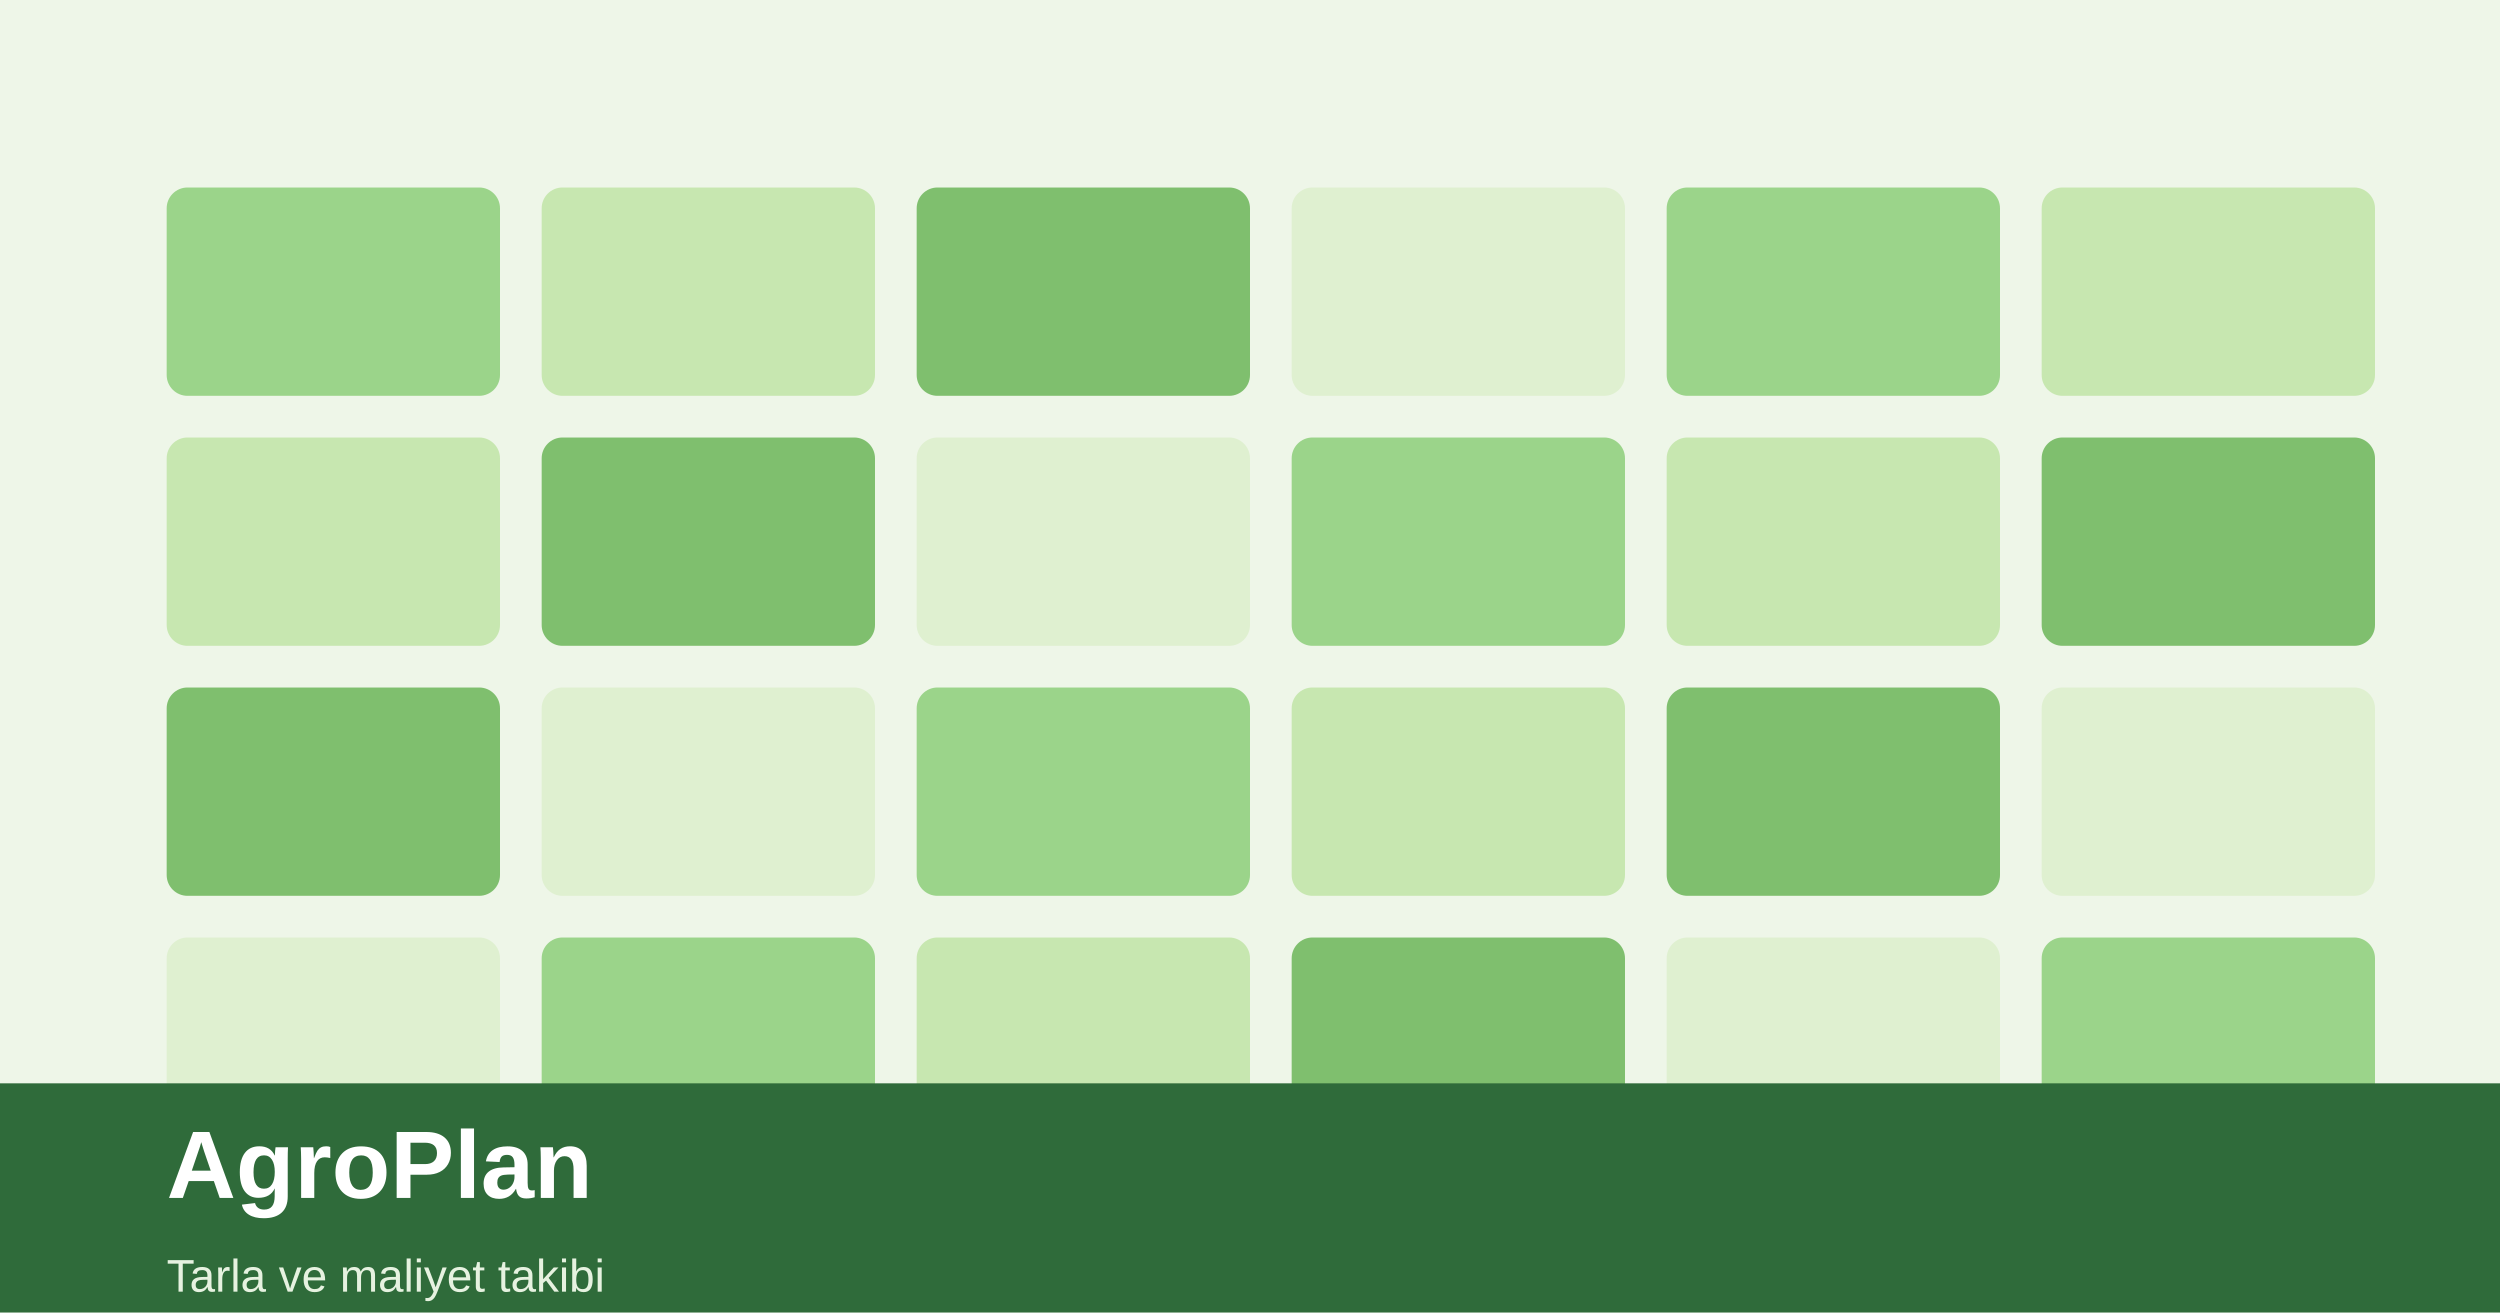
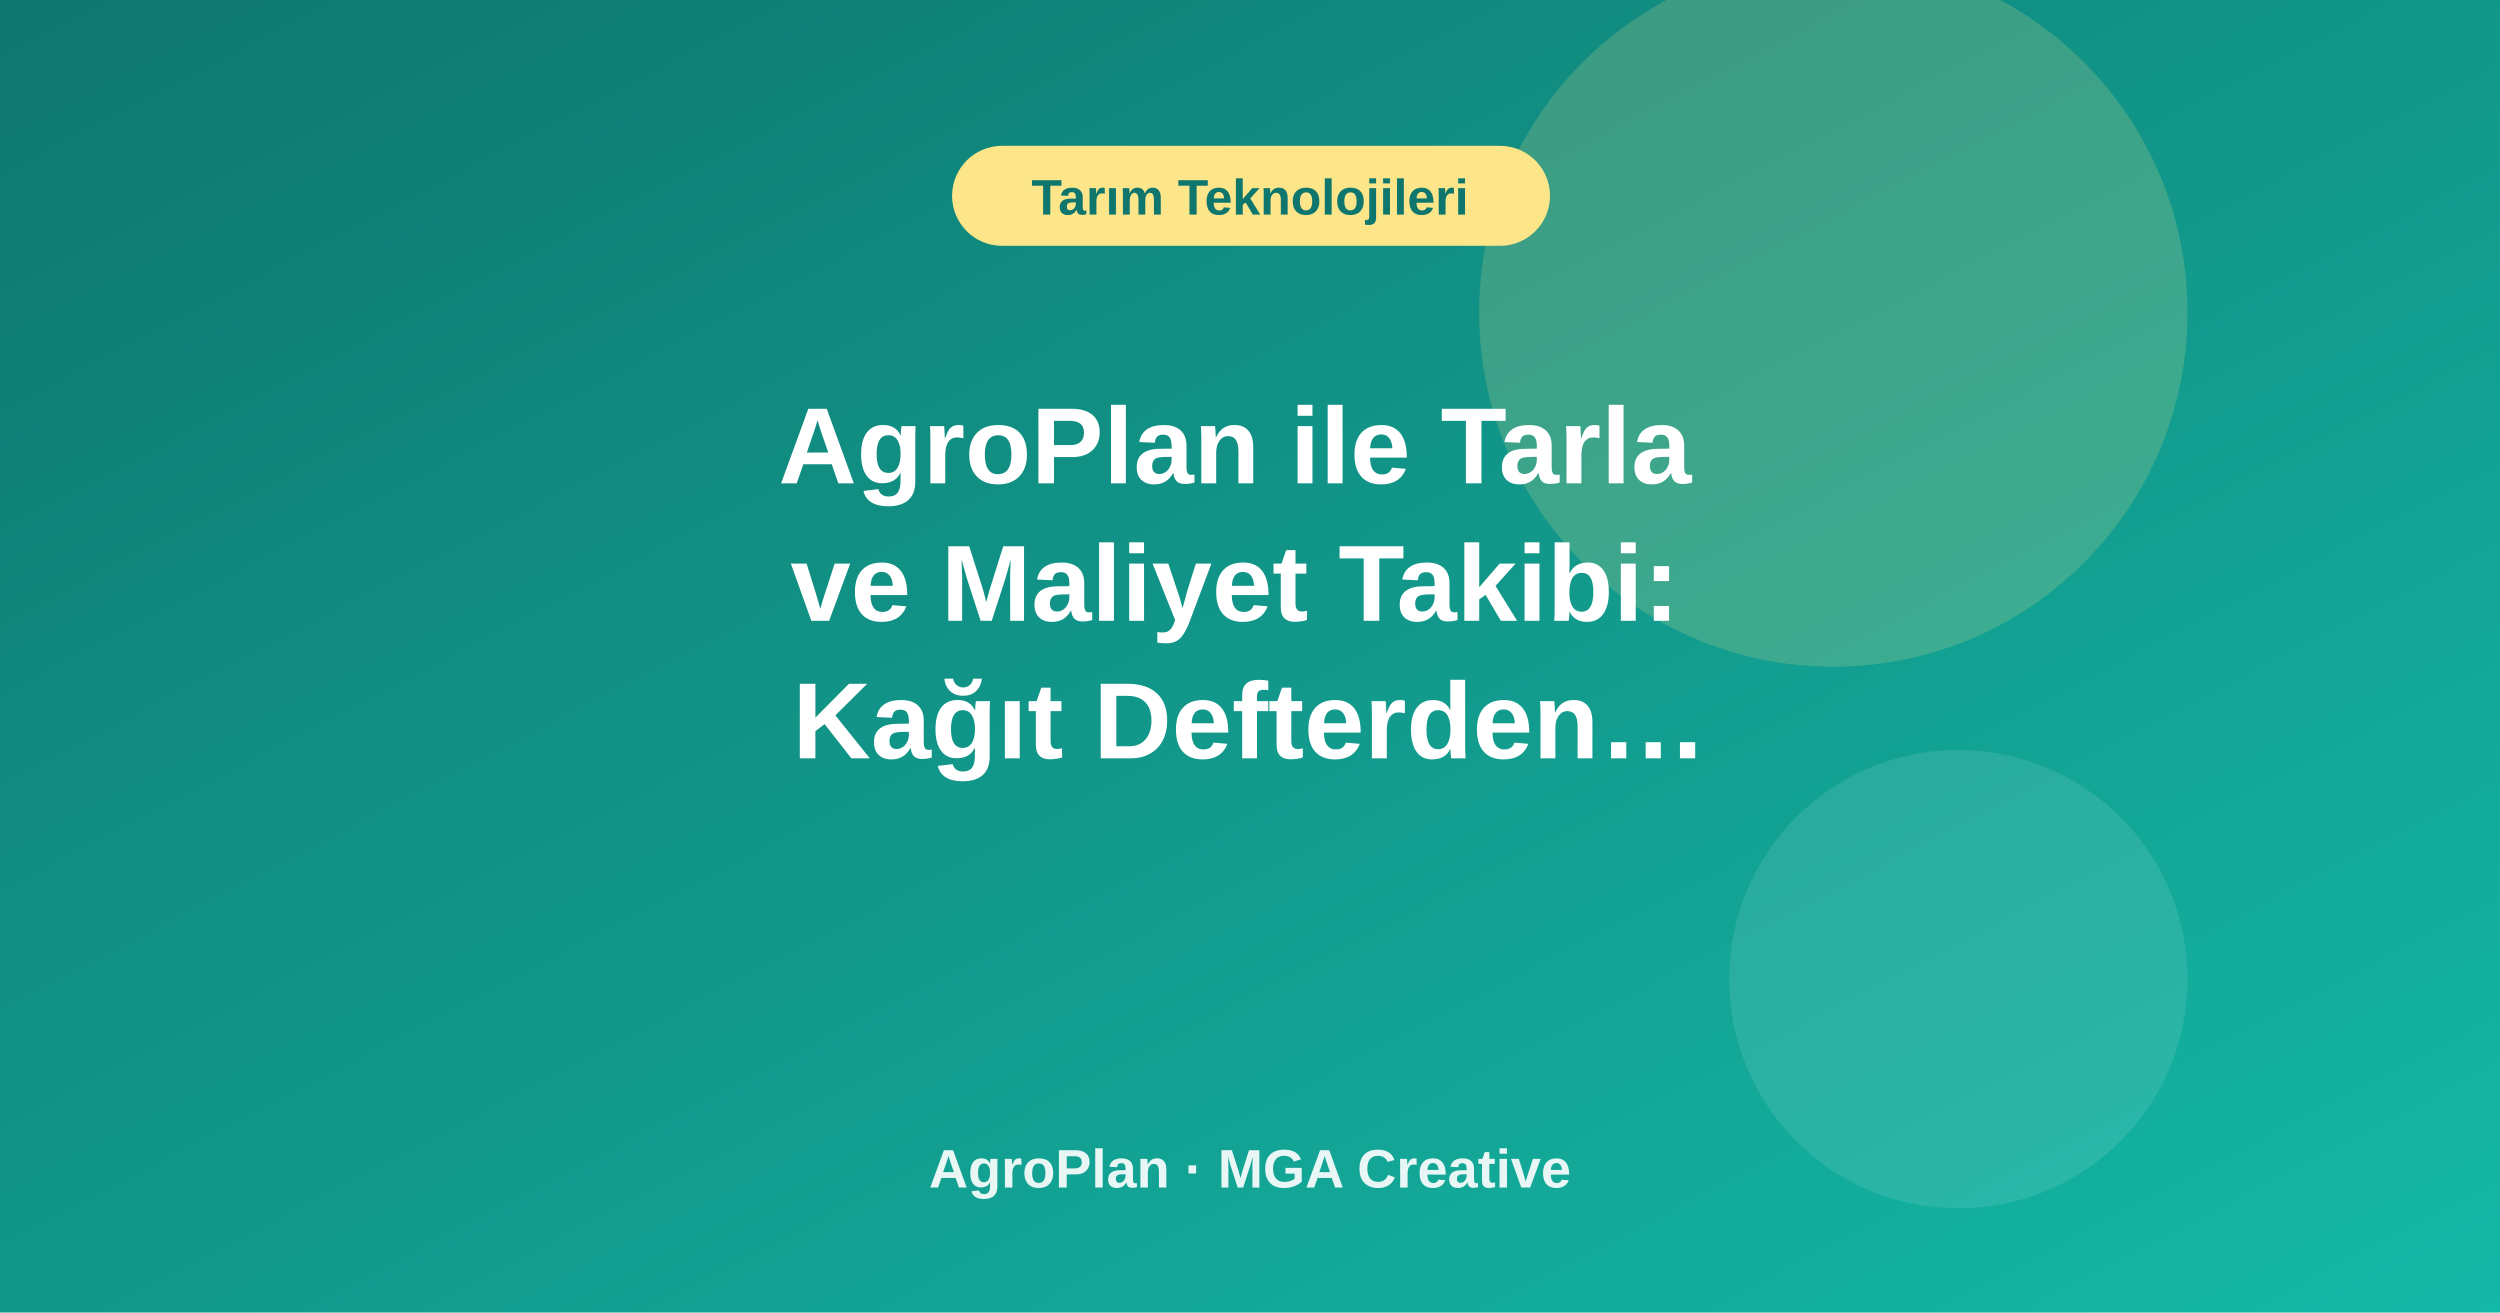
<svg xmlns="http://www.w3.org/2000/svg" viewBox="0 0 1200 630" width="1200" height="630">
-   <rect width="1200" height="630" fill="#eef6e8" />
-   <rect x="80" y="90" width="160" height="100" rx="10" fill="#9bd48a" />
-   <rect x="260" y="90" width="160" height="100" rx="10" fill="#c7e7b0" />
-   <rect x="440" y="90" width="160" height="100" rx="10" fill="#7fbf6e" />
-   <rect x="620" y="90" width="160" height="100" rx="10" fill="#dff0d0" />
-   <rect x="800" y="90" width="160" height="100" rx="10" fill="#9bd48a" />
-   <rect x="980" y="90" width="160" height="100" rx="10" fill="#c7e7b0" />
-   <rect x="80" y="210" width="160" height="100" rx="10" fill="#c7e7b0" />
-   <rect x="260" y="210" width="160" height="100" rx="10" fill="#7fbf6e" />
-   <rect x="440" y="210" width="160" height="100" rx="10" fill="#dff0d0" />
-   <rect x="620" y="210" width="160" height="100" rx="10" fill="#9bd48a" />
-   <rect x="800" y="210" width="160" height="100" rx="10" fill="#c7e7b0" />
-   <rect x="980" y="210" width="160" height="100" rx="10" fill="#7fbf6e" />
-   <rect x="80" y="330" width="160" height="100" rx="10" fill="#7fbf6e" />
-   <rect x="260" y="330" width="160" height="100" rx="10" fill="#dff0d0" />
-   <rect x="440" y="330" width="160" height="100" rx="10" fill="#9bd48a" />
-   <rect x="620" y="330" width="160" height="100" rx="10" fill="#c7e7b0" />
-   <rect x="800" y="330" width="160" height="100" rx="10" fill="#7fbf6e" />
-   <rect x="980" y="330" width="160" height="100" rx="10" fill="#dff0d0" />
-   <rect x="80" y="450" width="160" height="100" rx="10" fill="#dff0d0" />
-   <rect x="260" y="450" width="160" height="100" rx="10" fill="#9bd48a" />
-   <rect x="440" y="450" width="160" height="100" rx="10" fill="#c7e7b0" />
-   <rect x="620" y="450" width="160" height="100" rx="10" fill="#7fbf6e" />
-   <rect x="800" y="450" width="160" height="100" rx="10" fill="#dff0d0" />
-   <rect x="980" y="450" width="160" height="100" rx="10" fill="#9bd48a" />
-   <rect x="0" y="520" width="1200" height="110" fill="#2f6b3a" />
-   <text x="80" y="575" font-family="Arial,sans-serif" font-size="46" font-weight="bold" fill="#ffffff">AgroPlan</text>
-   <text x="80" y="620" font-family="Arial,sans-serif" font-size="22" fill="#e6f2e0">Tarla ve maliyet takibi</text>
+   <defs>
+     <linearGradient id="g" x1="0" y1="0" x2="1" y2="1">
+       <stop offset="0" stop-color="#0f766e" />
+       <stop offset="1" stop-color="#14b8a6" />
+     </linearGradient>
+   </defs>
+   <rect width="1200" height="630" fill="url(#g)" />
+   <circle cx="880" cy="150" r="170" fill="#fde68a" opacity="0.18" />
+   <circle cx="940" cy="470" r="110" fill="#ffffff" opacity="0.10" />
+   <rect x="457" y="70" width="287" height="48" rx="24" fill="#fde68a" />
+   <text x="600" y="103" text-anchor="middle" font-family="Arial, Helvetica, sans-serif" font-size="24" font-weight="700" fill="#0f766e">Tarım Teknolojileri</text>
+   <text text-anchor="middle" font-family="Arial, Helvetica, sans-serif" font-size="52" font-weight="800" fill="#ffffff">
+     <tspan x="600" y="232">AgroPlan ile Tarla</tspan>
+     <tspan x="600" y="298">ve Maliyet Takibi:</tspan>
+     <tspan x="600" y="364">Kağıt Defterden…</tspan>
+   </text>
+   <text x="600" y="570" text-anchor="middle" font-family="Arial, Helvetica, sans-serif" font-size="26" font-weight="600" fill="#ffffff" opacity="0.9">AgroPlan  ·  MGA Creative</text>
</svg>
